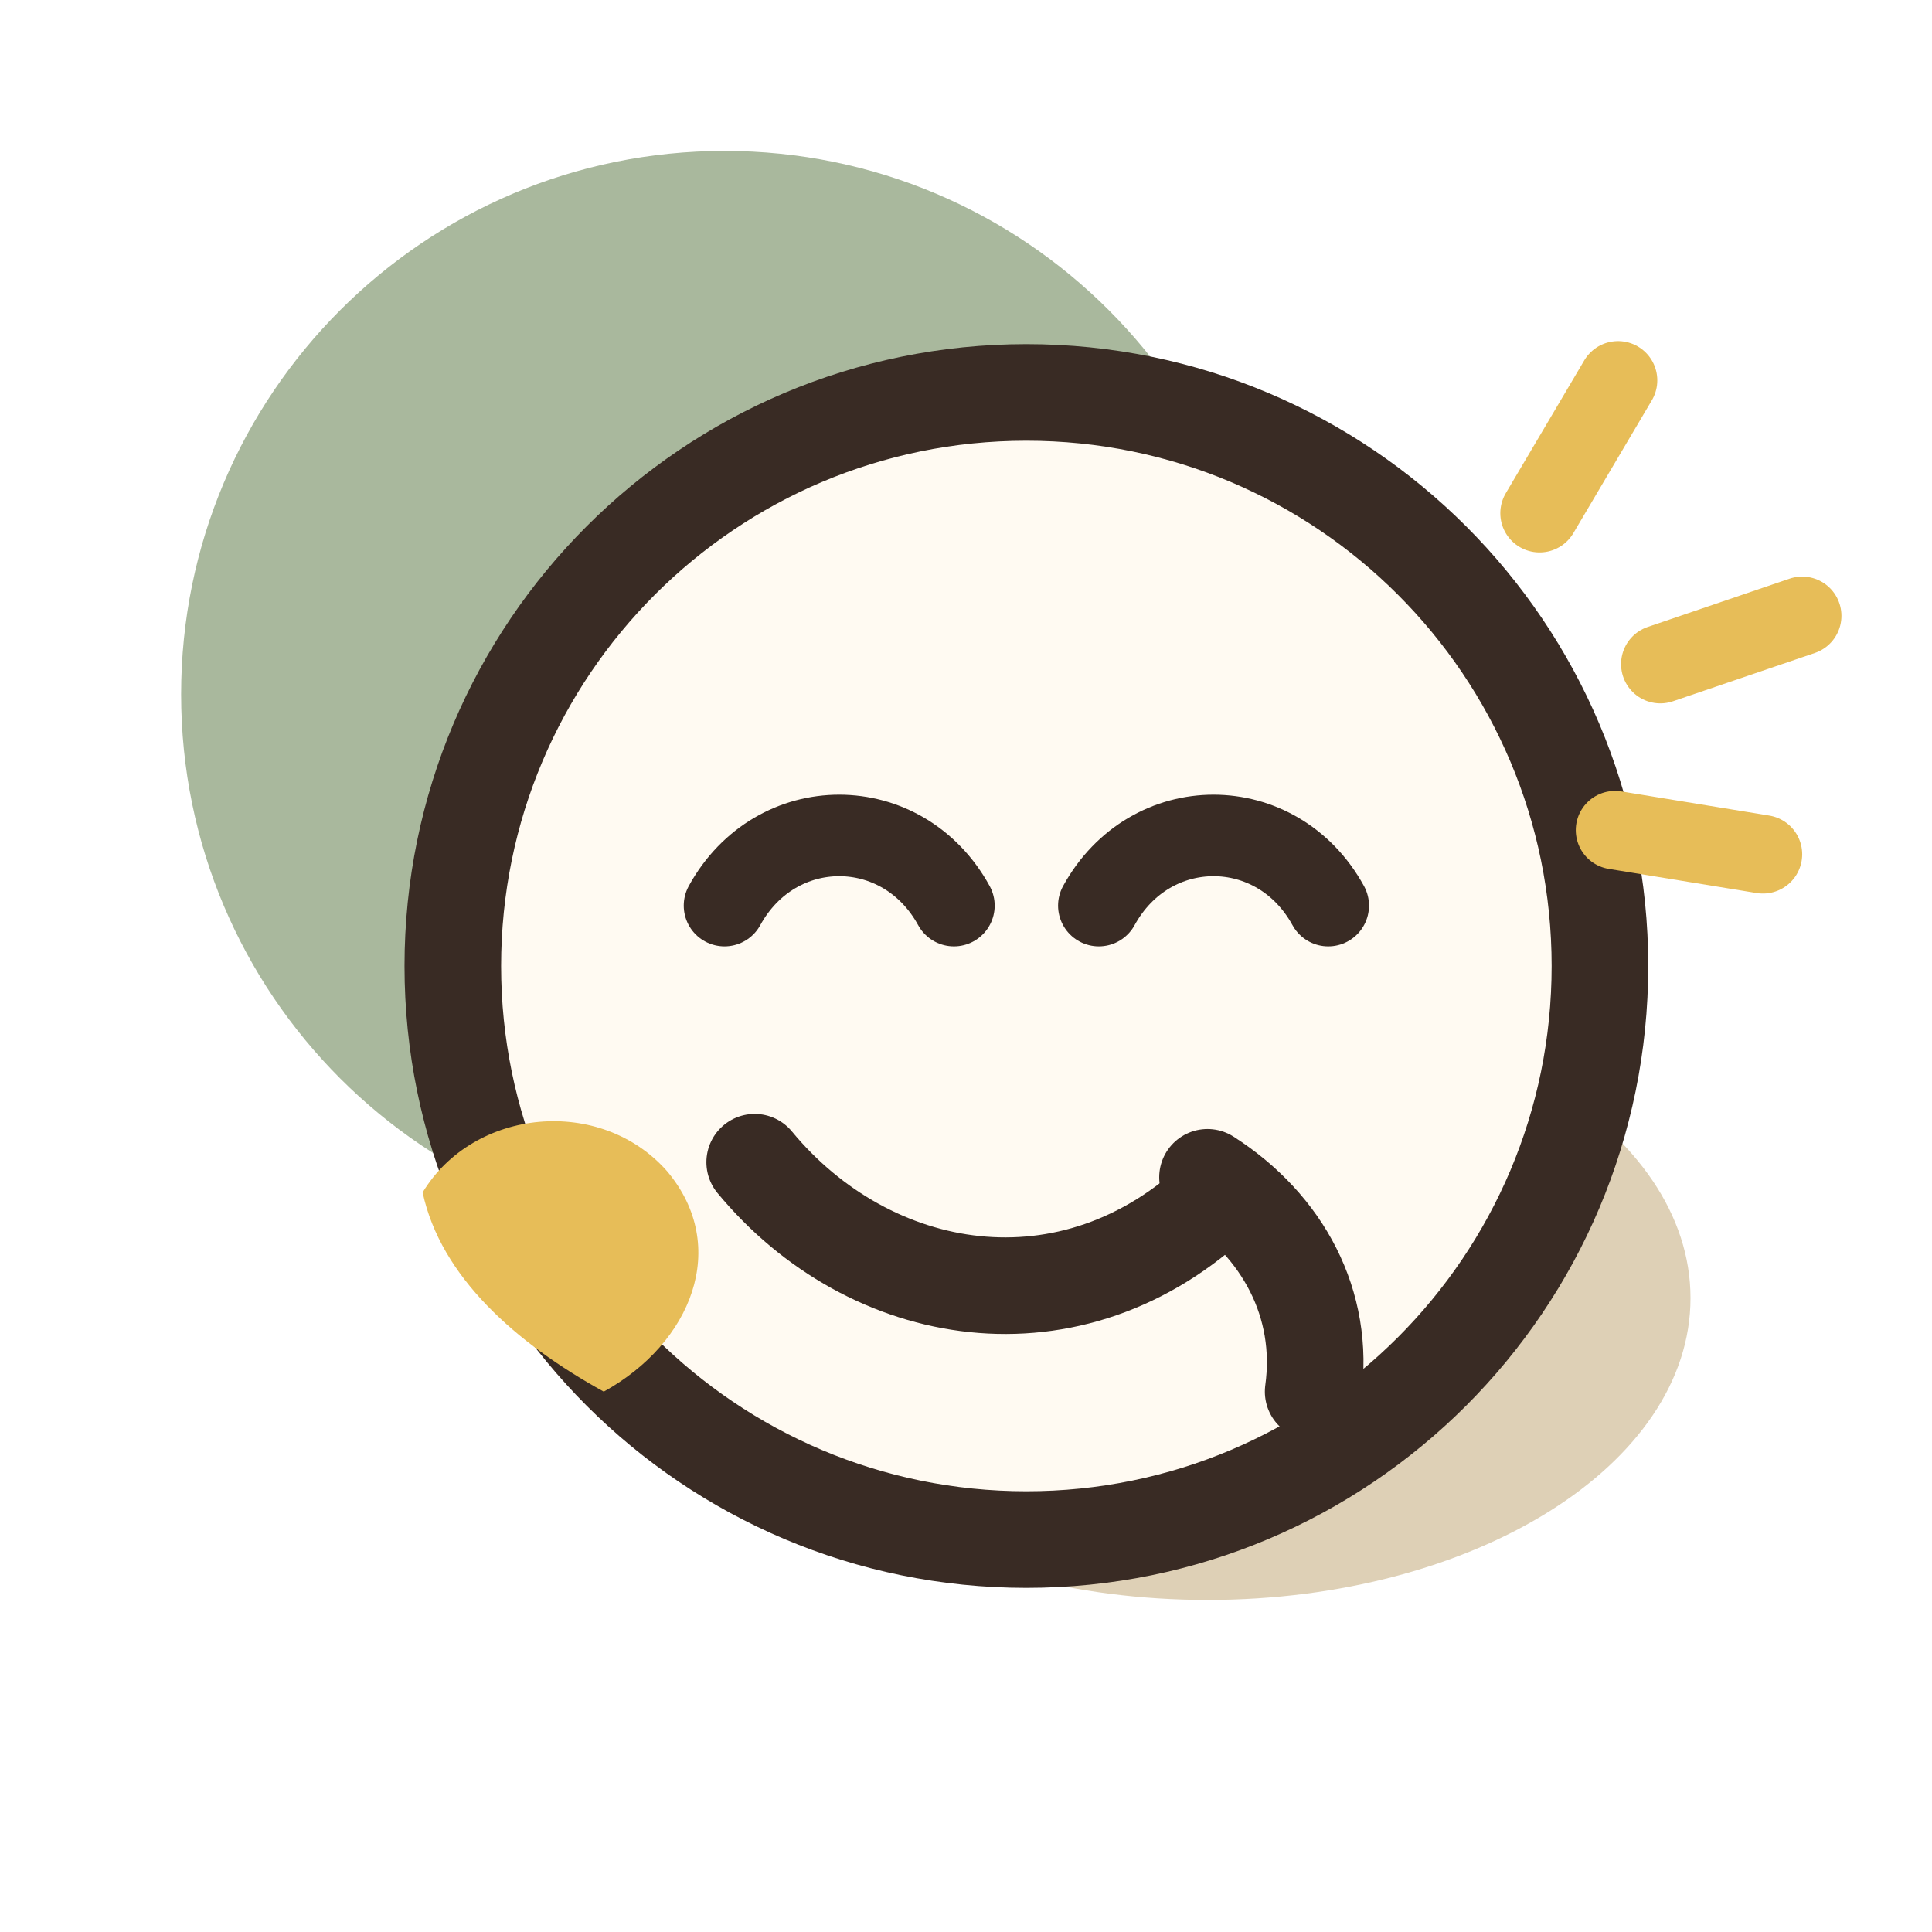
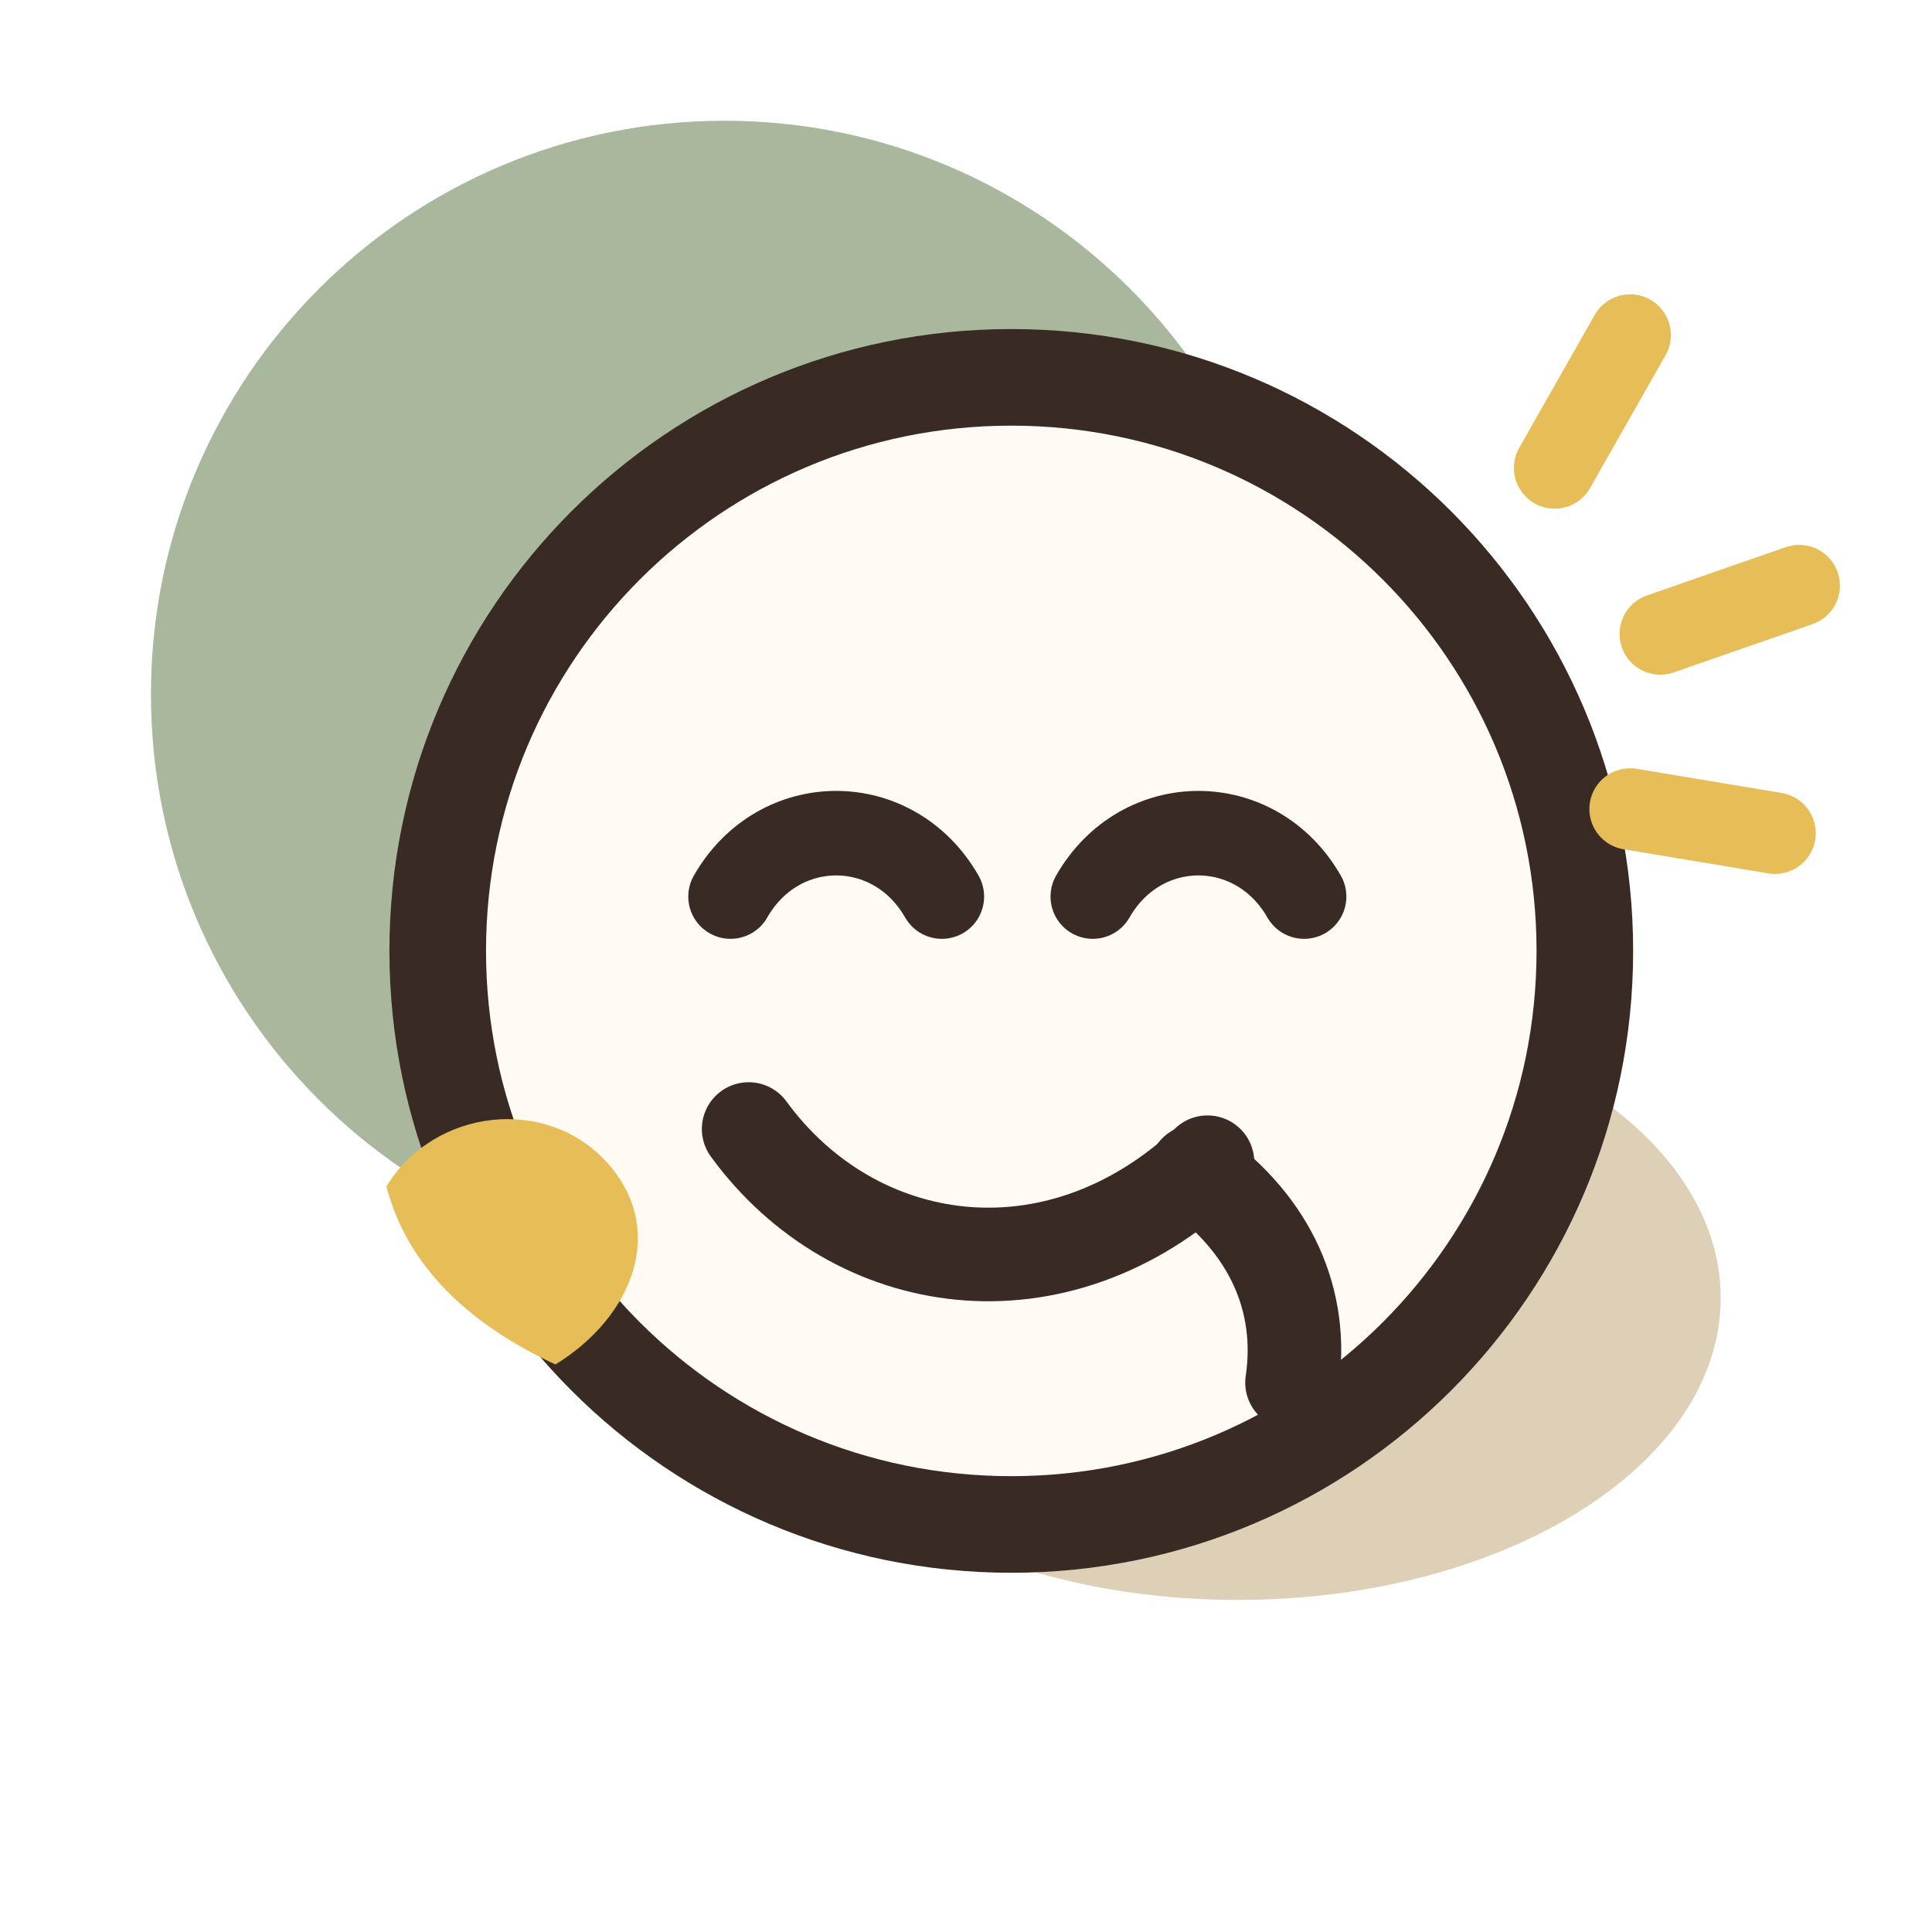
<svg xmlns="http://www.w3.org/2000/svg" viewBox="0 0 64 64" role="img" aria-labelledby="title desc">
-   <circle cx="24" cy="23" r="18" fill="#A9B89D" />
-   <ellipse cx="40" cy="43" rx="16" ry="10" fill="#DED0B6" />
-   <circle cx="34" cy="32" r="19" fill="#FFFAF2" stroke="#392B24" stroke-width="3.2" />
-   <path d="M24 30c1.7-3.1 5.9-3.1 7.6 0" fill="none" stroke="#392B24" stroke-width="2.7" stroke-linecap="round" />
-   <path d="M36.4 30c1.7-3.1 5.9-3.1 7.6 0" fill="none" stroke="#392B24" stroke-width="2.7" stroke-linecap="round" />
-   <path d="M25 38.5c3.8 4.6 10.5 5.8 15.4 1.1" fill="none" stroke="#392B24" stroke-width="3.2" stroke-linecap="round" />
-   <path d="M40 39c2.5 1.6 3.9 4.2 3.5 7.1" fill="none" stroke="#392B24" stroke-width="3.2" stroke-linecap="round" />
-   <path d="M14 39.5c1.7-2.8 5.9-3.2 8.1-.7 2.1 2.5.8 5.7-2.1 7.3-2.9-1.6-5.4-3.8-6-6.6Z" fill="#E7BD58" />
-   <path d="M51 17l2.6-4.4M55 22l4.7-1.6M53.5 27.5l4.9.8" fill="none" stroke="#E7BD58" stroke-width="2.6" stroke-linecap="round" />
+   <circle cx="24" cy="23" r="19" fill="#A9B89D" />
+   <ellipse cx="41" cy="43" rx="16" ry="10" fill="#DED0B6" />
+   <circle cx="33.5" cy="31.5" r="19" fill="#FFFAF2" stroke="#392B24" stroke-width="3.2" />
+   <path d="M24.2 29.7c1.6-2.8 5.4-2.8 7 0" fill="none" stroke="#392B24" stroke-width="2.8" stroke-linecap="round" />
+   <path d="M36.2 29.7c1.6-2.8 5.4-2.8 7 0" fill="none" stroke="#392B24" stroke-width="2.8" stroke-linecap="round" />
+   <path d="M24.8 37.4c3.5 4.8 10.2 5.8 15.2 1.1" fill="none" stroke="#392B24" stroke-width="3.1" stroke-linecap="round" />
+   <path d="M39.6 38.8c2.5 1.8 3.6 4.3 3.2 7" fill="none" stroke="#392B24" stroke-width="3.1" stroke-linecap="round" />
+   <path d="M12.8 39.3c1.6-2.6 5.3-3 7.3-.8 2 2.2.9 5.1-1.7 6.7-2.8-1.3-4.9-3.2-5.6-5.9Z" fill="#E7BD58" />
+   <path d="M51.5 15.5l2.5-4.4M55 21l4.6-1.6M54 26.8l4.8.8" fill="none" stroke="#E7BD58" stroke-width="2.7" stroke-linecap="round" />
</svg>
